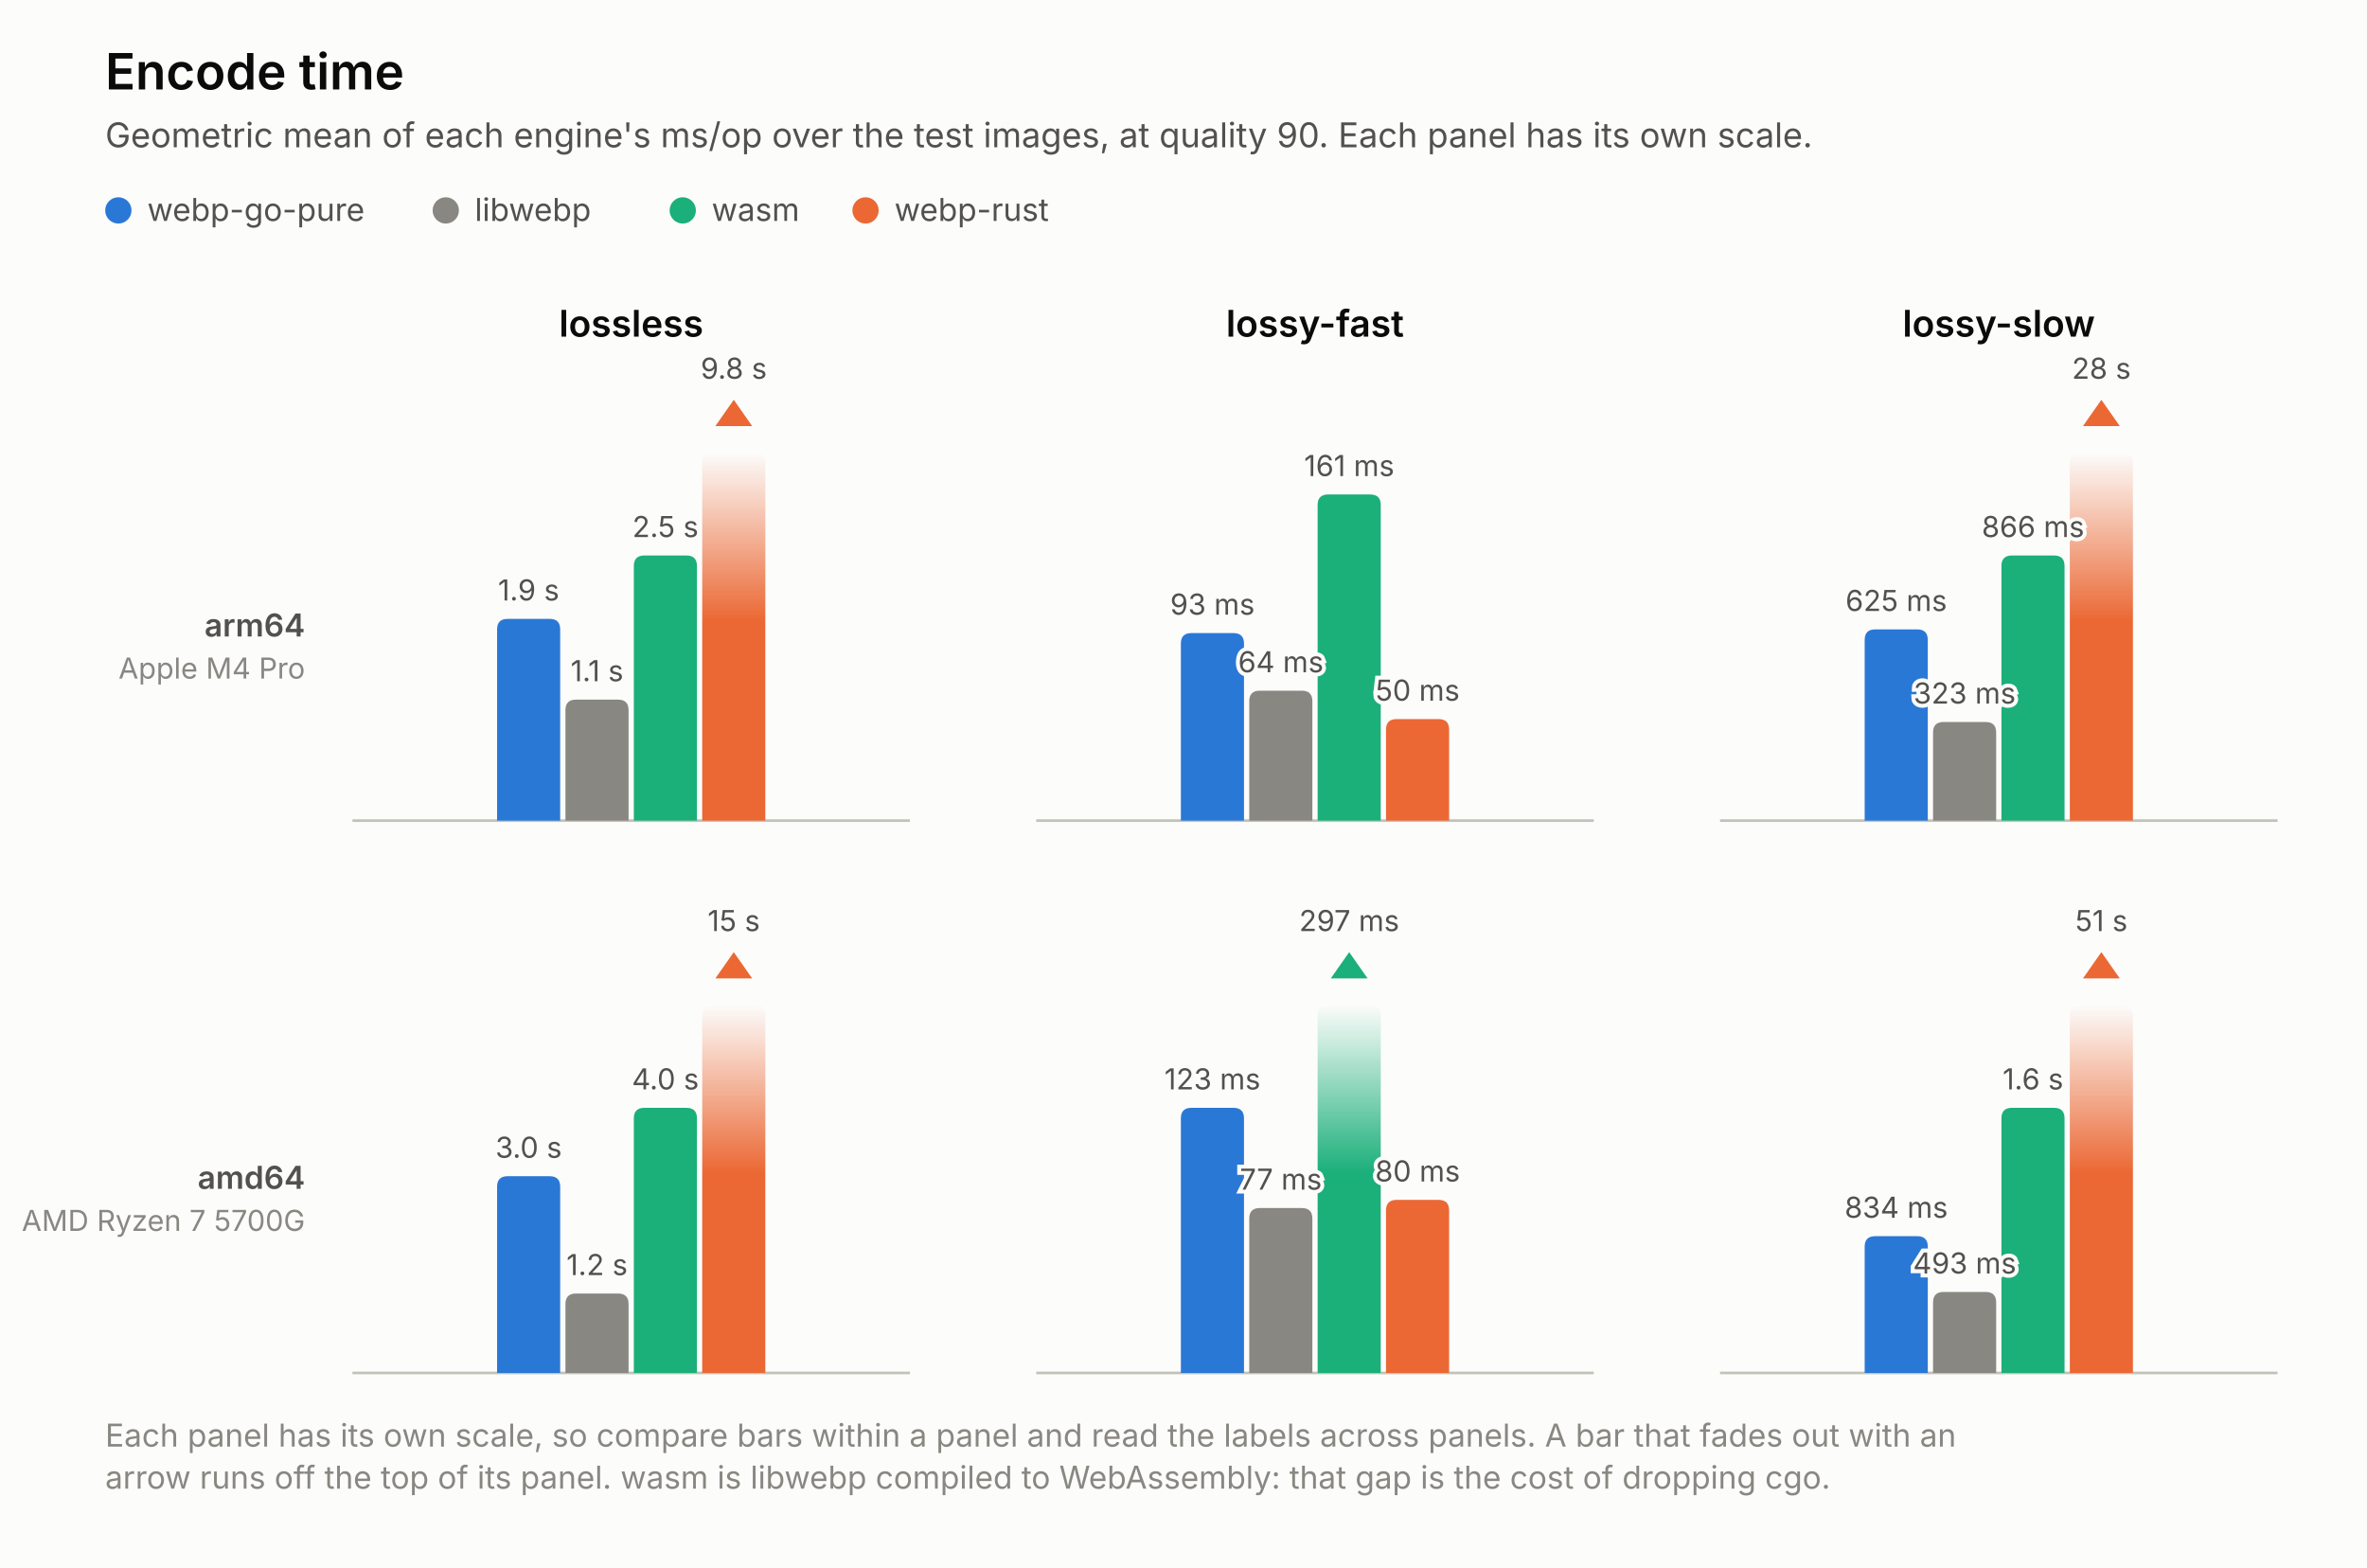
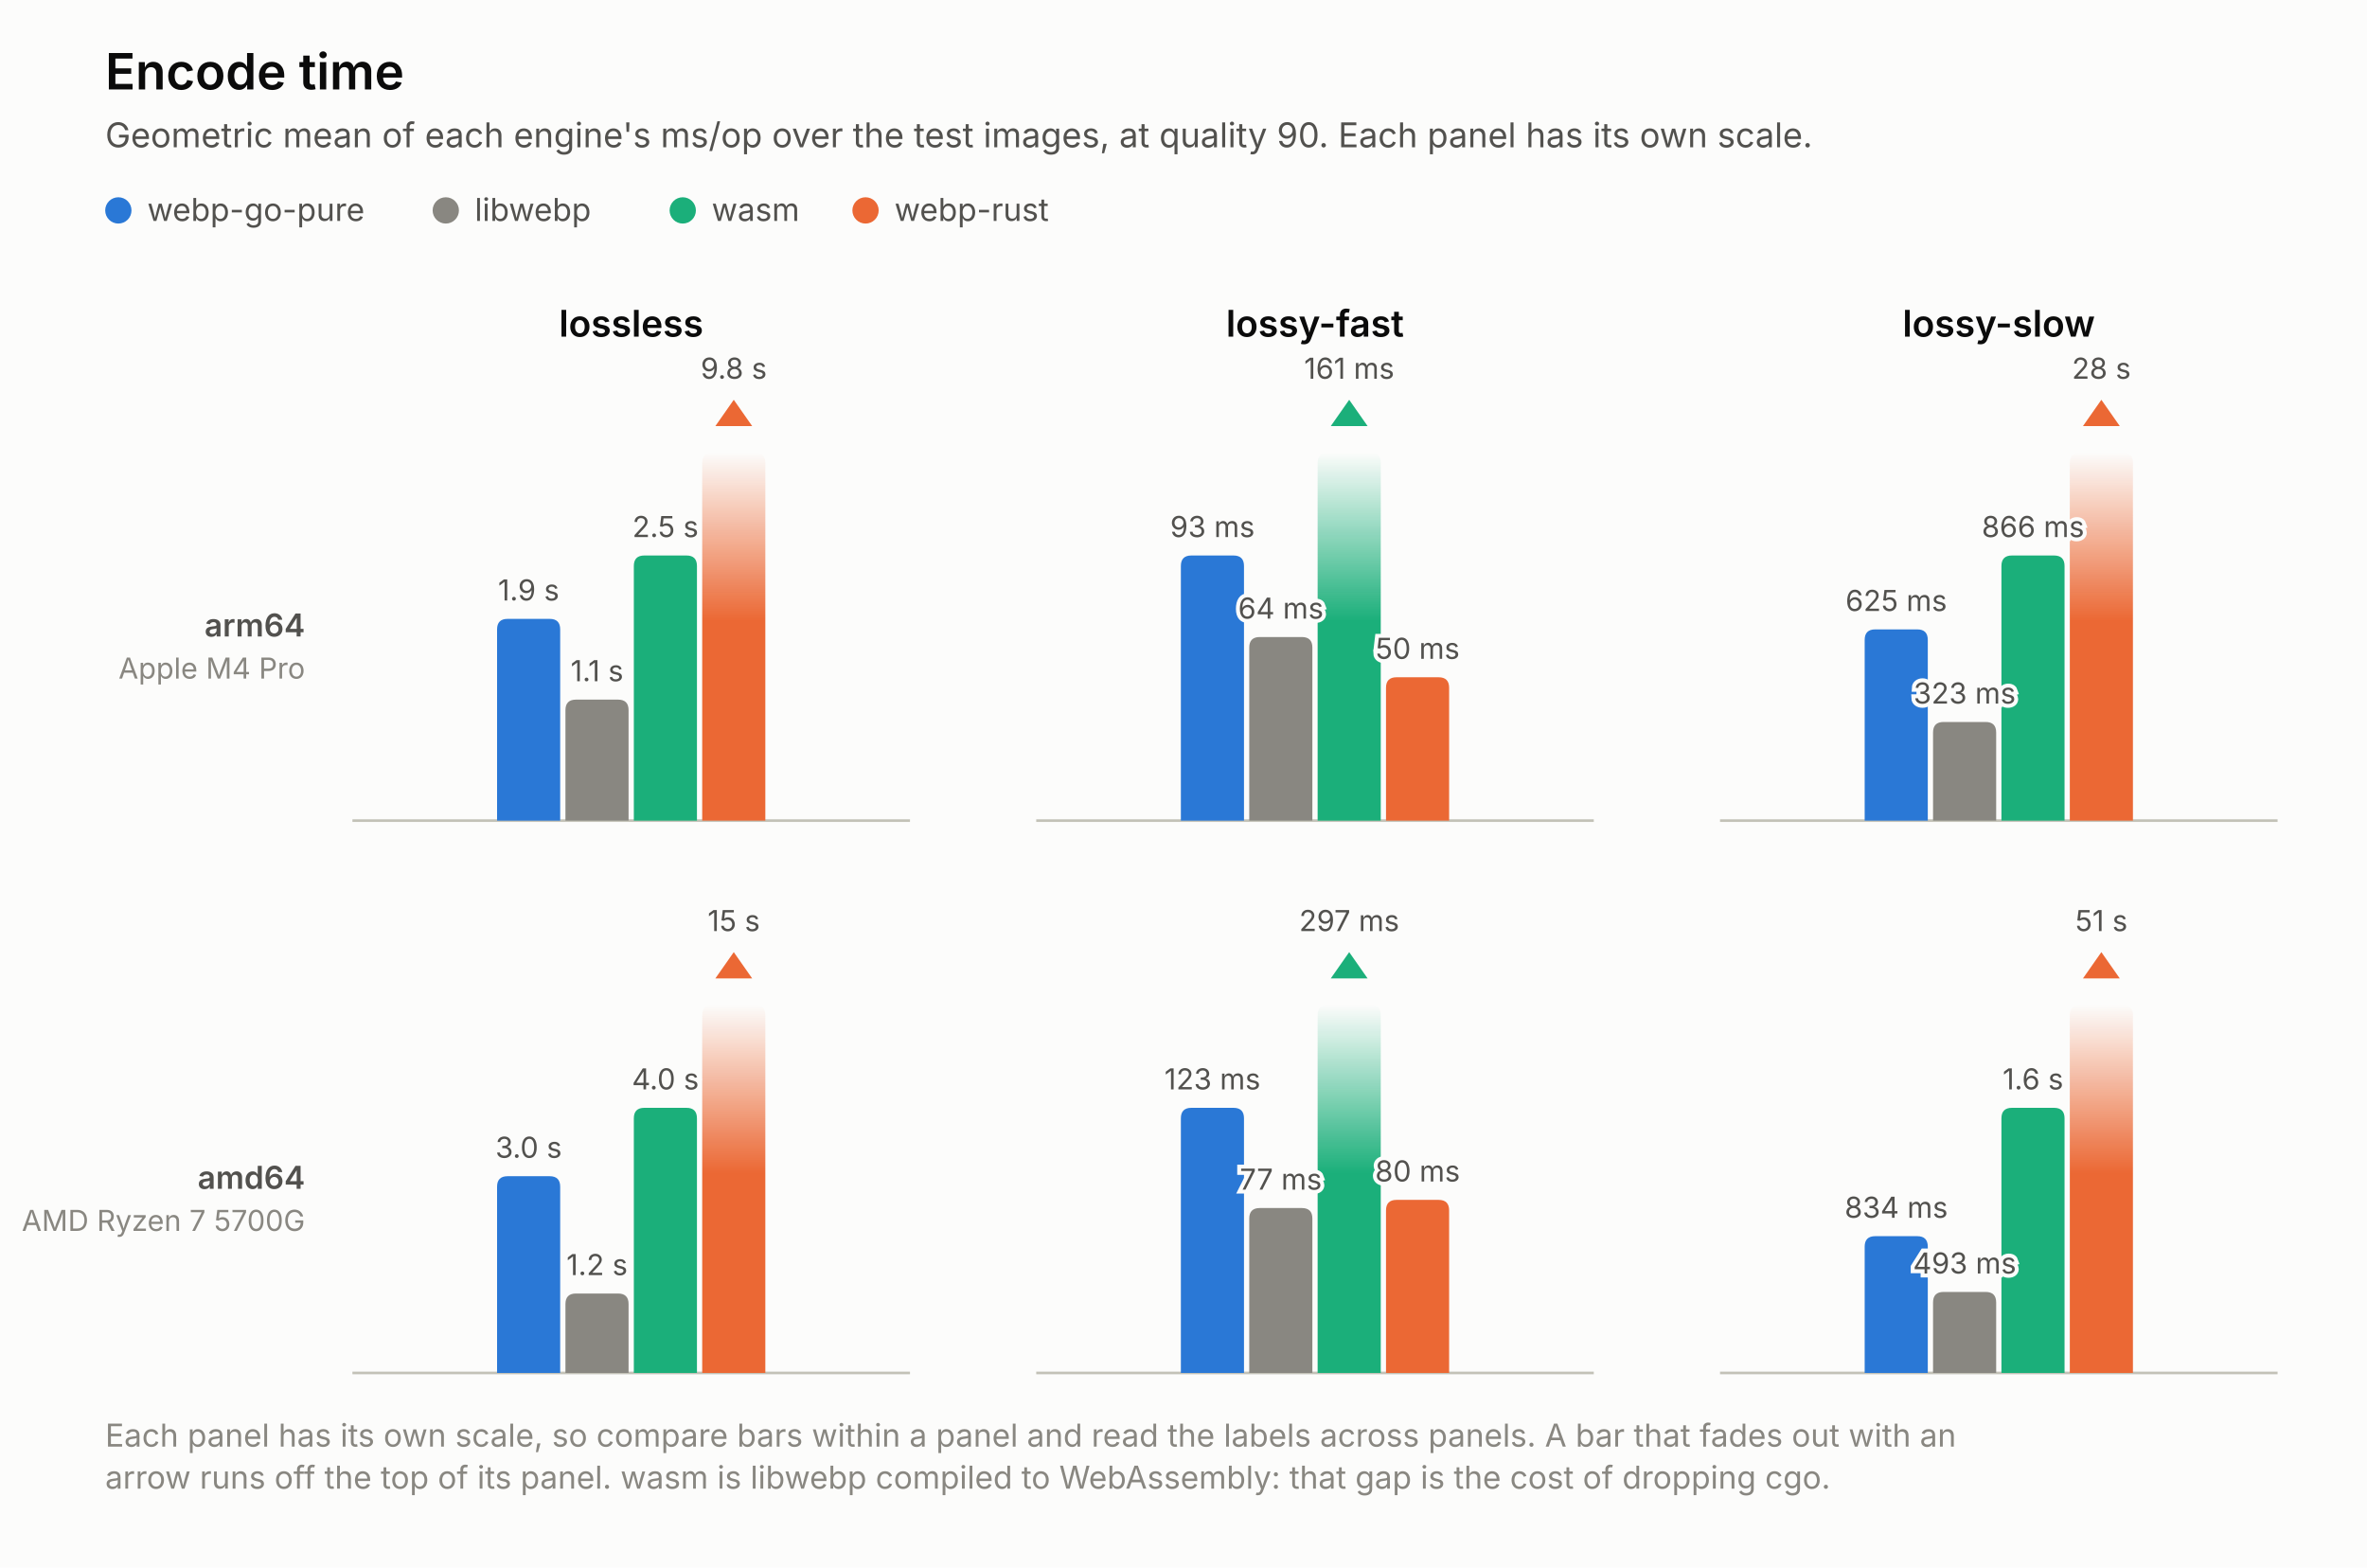
<svg xmlns="http://www.w3.org/2000/svg" width="900" height="596" viewBox="0 0 900 596" role="img">
  <rect width="900" height="596" fill="#fcfcfb" />
  <text x="40.0" y="34.0" font-family="system-ui, -apple-system, &quot;Segoe UI&quot;, sans-serif" font-size="19" fill="#0b0b0b" text-anchor="start" font-weight="600">Encode time</text>
  <text x="40.0" y="56.0" font-family="system-ui, -apple-system, &quot;Segoe UI&quot;, sans-serif" font-size="13" fill="#52514e" text-anchor="start">Geometric mean of each engine's ms/op over the test images, at quality 90. Each panel has its own scale.</text>
  <circle cx="45.0" cy="80.0" r="5.0" fill="#2a78d6" />
  <text x="56.0" y="84.0" font-family="system-ui, -apple-system, &quot;Segoe UI&quot;, sans-serif" font-size="12" fill="#52514e" text-anchor="start">webp-go-pure</text>
  <circle cx="169.5" cy="80.0" r="5.0" fill="#898781" />
  <text x="180.5" y="84.0" font-family="system-ui, -apple-system, &quot;Segoe UI&quot;, sans-serif" font-size="12" fill="#52514e" text-anchor="start">libwebp</text>
  <circle cx="259.6" cy="80.0" r="5.0" fill="#1baf7a" />
  <text x="270.6" y="84.0" font-family="system-ui, -apple-system, &quot;Segoe UI&quot;, sans-serif" font-size="12" fill="#52514e" text-anchor="start">wasm</text>
  <circle cx="329.1" cy="80.0" r="5.0" fill="#eb6834" />
  <text x="340.1" y="84.0" font-family="system-ui, -apple-system, &quot;Segoe UI&quot;, sans-serif" font-size="12" fill="#52514e" text-anchor="start">webp-rust</text>
  <text x="240.0" y="128.0" font-family="system-ui, -apple-system, &quot;Segoe UI&quot;, sans-serif" font-size="14" fill="#0b0b0b" text-anchor="middle" font-weight="600">lossless</text>
  <text x="500.0" y="128.0" font-family="system-ui, -apple-system, &quot;Segoe UI&quot;, sans-serif" font-size="14" fill="#0b0b0b" text-anchor="middle" font-weight="600">lossy-fast</text>
  <text x="760.0" y="128.0" font-family="system-ui, -apple-system, &quot;Segoe UI&quot;, sans-serif" font-size="14" fill="#0b0b0b" text-anchor="middle" font-weight="600">lossy-slow</text>
  <text x="116.0" y="242.0" font-family="system-ui, -apple-system, &quot;Segoe UI&quot;, sans-serif" font-size="12" fill="#52514e" text-anchor="end" font-weight="600">arm64</text>
  <text x="116.0" y="258.0" font-family="system-ui, -apple-system, &quot;Segoe UI&quot;, sans-serif" font-size="11" fill="#898781" text-anchor="end">Apple M4 Pro</text>
  <line x1="134.0" y1="312.0" x2="346.0" y2="312.0" stroke="#c3c2b7" stroke-width="1.0" />
  <path d="M 189.0 312.0 L 189.0 239.3 Q 189.0 235.3 193.0 235.3 L 209.0 235.3 Q 213.0 235.3 213.0 239.3 L 213.0 312.0 Z" fill="#2a78d6" />
  <path d="M 215.0 312.0 L 215.0 270.0 Q 215.0 266.0 219.0 266.0 L 235.0 266.0 Q 239.0 266.0 239.0 270.0 L 239.0 312.0 Z" fill="#898781" />
  <path d="M 241.0 312.0 L 241.0 215.2 Q 241.0 211.2 245.0 211.2 L 261.0 211.2 Q 265.0 211.2 265.0 215.2 L 265.0 312.0 Z" fill="#1baf7a" />
  <linearGradient id="fade1" gradientUnits="userSpaceOnUse" x1="0" y1="172.0" x2="0" y2="236.0">
    <stop offset="0" stop-color="#eb6834" stop-opacity="0" />
    <stop offset="1" stop-color="#eb6834" stop-opacity="1" />
  </linearGradient>
  <path d="M 267.0 312.0 L 267.0 176.0 Q 267.0 172.0 271.0 172.0 L 287.0 172.0 Q 291.0 172.0 291.0 176.0 L 291.0 312.0 Z" fill="url(#fade1)" />
  <path d="M 279.0 152.0 l 7 10 l -14 0 z" fill="#eb6834" />
  <text x="201.0" y="228.3" font-family="system-ui, -apple-system, &quot;Segoe UI&quot;, sans-serif" font-size="11" fill="#52514e" text-anchor="middle" stroke="#fcfcfb" stroke-width="3" paint-order="stroke" style="font-variant-numeric:tabular-nums">1.9 s</text>
  <text x="227.0" y="259.0" font-family="system-ui, -apple-system, &quot;Segoe UI&quot;, sans-serif" font-size="11" fill="#52514e" text-anchor="middle" stroke="#fcfcfb" stroke-width="3" paint-order="stroke" style="font-variant-numeric:tabular-nums">1.1 s</text>
  <text x="253.0" y="204.2" font-family="system-ui, -apple-system, &quot;Segoe UI&quot;, sans-serif" font-size="11" fill="#52514e" text-anchor="middle" stroke="#fcfcfb" stroke-width="3" paint-order="stroke" style="font-variant-numeric:tabular-nums">2.5 s</text>
  <text x="279.0" y="144.0" font-family="system-ui, -apple-system, &quot;Segoe UI&quot;, sans-serif" font-size="11" fill="#52514e" text-anchor="middle" stroke="#fcfcfb" stroke-width="3" paint-order="stroke" style="font-variant-numeric:tabular-nums">9.8 s</text>
  <line x1="394.0" y1="312.0" x2="606.0" y2="312.0" stroke="#c3c2b7" stroke-width="1.0" />
-   <path d="M 449.0 312.0 L 449.0 244.7 Q 449.0 240.7 453.0 240.7 L 469.0 240.7 Q 473.0 240.7 473.0 244.7 L 473.0 312.0 Z" fill="#2a78d6" />
-   <path d="M 475.0 312.0 L 475.0 266.6 Q 475.0 262.6 479.0 262.6 L 495.0 262.6 Q 499.0 262.6 499.0 266.6 L 499.0 312.0 Z" fill="#898781" />
-   <path d="M 501.0 312.0 L 501.0 192.0 Q 501.0 188.0 505.0 188.0 L 521.0 188.0 Q 525.0 188.0 525.0 192.0 L 525.0 312.0 Z" fill="#1baf7a" />
-   <path d="M 527.0 312.0 L 527.0 277.4 Q 527.0 273.4 531.0 273.4 L 547.0 273.4 Q 551.0 273.4 551.0 277.4 L 551.0 312.0 Z" fill="#eb6834" />
-   <text x="461.0" y="233.7" font-family="system-ui, -apple-system, &quot;Segoe UI&quot;, sans-serif" font-size="11" fill="#52514e" text-anchor="middle" stroke="#fcfcfb" stroke-width="3" paint-order="stroke" style="font-variant-numeric:tabular-nums">93 ms</text>
-   <text x="487.0" y="255.6" font-family="system-ui, -apple-system, &quot;Segoe UI&quot;, sans-serif" font-size="11" fill="#52514e" text-anchor="middle" stroke="#fcfcfb" stroke-width="3" paint-order="stroke" style="font-variant-numeric:tabular-nums">64 ms</text>
-   <text x="513.0" y="181.0" font-family="system-ui, -apple-system, &quot;Segoe UI&quot;, sans-serif" font-size="11" fill="#52514e" text-anchor="middle" stroke="#fcfcfb" stroke-width="3" paint-order="stroke" style="font-variant-numeric:tabular-nums">161 ms</text>
-   <text x="539.0" y="266.4" font-family="system-ui, -apple-system, &quot;Segoe UI&quot;, sans-serif" font-size="11" fill="#52514e" text-anchor="middle" stroke="#fcfcfb" stroke-width="3" paint-order="stroke" style="font-variant-numeric:tabular-nums">50 ms</text>
+   <path d="M 449.0 312.0 L 449.0 215.2 Q 449.0 211.2 453.0 211.2 L 469.0 211.2 Q 473.0 211.2 473.0 215.2 L 473.0 312.0 Z" fill="#2a78d6" />
+   <path d="M 475.0 312.0 L 475.0 246.2 Q 475.0 242.2 479.0 242.2 L 495.0 242.2 Q 499.0 242.2 499.0 246.2 L 499.0 312.0 Z" fill="#898781" />
+   <linearGradient id="fade2" gradientUnits="userSpaceOnUse" x1="0" y1="172.0" x2="0" y2="236.0">
+     <stop offset="0" stop-color="#1baf7a" stop-opacity="0" />
+     <stop offset="1" stop-color="#1baf7a" stop-opacity="1" />
+   </linearGradient>
+   <path d="M 501.0 312.0 L 501.0 176.0 Q 501.0 172.0 505.0 172.0 L 521.0 172.0 Q 525.0 172.0 525.0 176.0 L 525.0 312.0 Z" fill="url(#fade2)" />
+   <path d="M 513.0 152.0 l 7 10 l -14 0 z" fill="#1baf7a" />
+   <path d="M 527.0 312.0 L 527.0 261.5 Q 527.0 257.5 531.0 257.5 L 547.0 257.5 Q 551.0 257.5 551.0 261.5 L 551.0 312.0 Z" fill="#eb6834" />
+   <text x="461.0" y="204.2" font-family="system-ui, -apple-system, &quot;Segoe UI&quot;, sans-serif" font-size="11" fill="#52514e" text-anchor="middle" stroke="#fcfcfb" stroke-width="3" paint-order="stroke" style="font-variant-numeric:tabular-nums">93 ms</text>
+   <text x="487.0" y="235.2" font-family="system-ui, -apple-system, &quot;Segoe UI&quot;, sans-serif" font-size="11" fill="#52514e" text-anchor="middle" stroke="#fcfcfb" stroke-width="3" paint-order="stroke" style="font-variant-numeric:tabular-nums">64 ms</text>
+   <text x="513.0" y="144.0" font-family="system-ui, -apple-system, &quot;Segoe UI&quot;, sans-serif" font-size="11" fill="#52514e" text-anchor="middle" stroke="#fcfcfb" stroke-width="3" paint-order="stroke" style="font-variant-numeric:tabular-nums">161 ms</text>
+   <text x="539.0" y="250.5" font-family="system-ui, -apple-system, &quot;Segoe UI&quot;, sans-serif" font-size="11" fill="#52514e" text-anchor="middle" stroke="#fcfcfb" stroke-width="3" paint-order="stroke" style="font-variant-numeric:tabular-nums">50 ms</text>
  <line x1="654.0" y1="312.0" x2="866.0" y2="312.0" stroke="#c3c2b7" stroke-width="1.0" />
  <path d="M 709.0 312.0 L 709.0 243.3 Q 709.0 239.3 713.0 239.3 L 729.0 239.3 Q 733.0 239.3 733.0 243.3 L 733.0 312.0 Z" fill="#2a78d6" />
  <path d="M 735.0 312.0 L 735.0 278.5 Q 735.0 274.5 739.0 274.5 L 755.0 274.5 Q 759.0 274.5 759.0 278.5 L 759.0 312.0 Z" fill="#898781" />
  <path d="M 761.0 312.0 L 761.0 215.2 Q 761.0 211.2 765.0 211.2 L 781.0 211.2 Q 785.0 211.2 785.0 215.2 L 785.0 312.0 Z" fill="#1baf7a" />
-   <linearGradient id="fade2" gradientUnits="userSpaceOnUse" x1="0" y1="172.0" x2="0" y2="236.0">
+   <linearGradient id="fade3" gradientUnits="userSpaceOnUse" x1="0" y1="172.0" x2="0" y2="236.0">
    <stop offset="0" stop-color="#eb6834" stop-opacity="0" />
    <stop offset="1" stop-color="#eb6834" stop-opacity="1" />
  </linearGradient>
-   <path d="M 787.0 312.0 L 787.0 176.0 Q 787.0 172.0 791.0 172.0 L 807.0 172.0 Q 811.0 172.0 811.0 176.0 L 811.0 312.0 Z" fill="url(#fade2)" />
+   <path d="M 787.0 312.0 L 787.0 176.0 Q 787.0 172.0 791.0 172.0 L 807.0 172.0 Q 811.0 172.0 811.0 176.0 L 811.0 312.0 Z" fill="url(#fade3)" />
  <path d="M 799.0 152.0 l 7 10 l -14 0 z" fill="#eb6834" />
  <text x="721.0" y="232.3" font-family="system-ui, -apple-system, &quot;Segoe UI&quot;, sans-serif" font-size="11" fill="#52514e" text-anchor="middle" stroke="#fcfcfb" stroke-width="3" paint-order="stroke" style="font-variant-numeric:tabular-nums">625 ms</text>
  <text x="747.0" y="267.5" font-family="system-ui, -apple-system, &quot;Segoe UI&quot;, sans-serif" font-size="11" fill="#52514e" text-anchor="middle" stroke="#fcfcfb" stroke-width="3" paint-order="stroke" style="font-variant-numeric:tabular-nums">323 ms</text>
  <text x="773.0" y="204.2" font-family="system-ui, -apple-system, &quot;Segoe UI&quot;, sans-serif" font-size="11" fill="#52514e" text-anchor="middle" stroke="#fcfcfb" stroke-width="3" paint-order="stroke" style="font-variant-numeric:tabular-nums">866 ms</text>
  <text x="799.0" y="144.0" font-family="system-ui, -apple-system, &quot;Segoe UI&quot;, sans-serif" font-size="11" fill="#52514e" text-anchor="middle" stroke="#fcfcfb" stroke-width="3" paint-order="stroke" style="font-variant-numeric:tabular-nums">28 s</text>
  <text x="116.0" y="452.0" font-family="system-ui, -apple-system, &quot;Segoe UI&quot;, sans-serif" font-size="12" fill="#52514e" text-anchor="end" font-weight="600">amd64</text>
  <text x="116.0" y="468.0" font-family="system-ui, -apple-system, &quot;Segoe UI&quot;, sans-serif" font-size="11" fill="#898781" text-anchor="end">AMD Ryzen 7 5700G</text>
  <line x1="134.0" y1="522.0" x2="346.0" y2="522.0" stroke="#c3c2b7" stroke-width="1.0" />
  <path d="M 189.0 522.0 L 189.0 451.2 Q 189.0 447.2 193.0 447.2 L 209.0 447.2 Q 213.0 447.2 213.0 451.2 L 213.0 522.0 Z" fill="#2a78d6" />
  <path d="M 215.0 522.0 L 215.0 495.8 Q 215.0 491.8 219.0 491.8 L 235.0 491.8 Q 239.0 491.8 239.0 495.8 L 239.0 522.0 Z" fill="#898781" />
  <path d="M 241.0 522.0 L 241.0 425.2 Q 241.0 421.2 245.0 421.2 L 261.0 421.2 Q 265.0 421.2 265.0 425.2 L 265.0 522.0 Z" fill="#1baf7a" />
-   <linearGradient id="fade3" gradientUnits="userSpaceOnUse" x1="0" y1="382.0" x2="0" y2="446.0">
+   <linearGradient id="fade4" gradientUnits="userSpaceOnUse" x1="0" y1="382.0" x2="0" y2="446.0">
    <stop offset="0" stop-color="#eb6834" stop-opacity="0" />
    <stop offset="1" stop-color="#eb6834" stop-opacity="1" />
  </linearGradient>
-   <path d="M 267.0 522.0 L 267.0 386.0 Q 267.0 382.0 271.0 382.0 L 287.0 382.0 Q 291.0 382.0 291.0 386.0 L 291.0 522.0 Z" fill="url(#fade3)" />
+   <path d="M 267.0 522.0 L 267.0 386.0 Q 267.0 382.0 271.0 382.0 L 287.0 382.0 Q 291.0 382.0 291.0 386.0 L 291.0 522.0 Z" fill="url(#fade4)" />
  <path d="M 279.0 362.0 l 7 10 l -14 0 z" fill="#eb6834" />
  <text x="201.0" y="440.2" font-family="system-ui, -apple-system, &quot;Segoe UI&quot;, sans-serif" font-size="11" fill="#52514e" text-anchor="middle" stroke="#fcfcfb" stroke-width="3" paint-order="stroke" style="font-variant-numeric:tabular-nums">3.0 s</text>
  <text x="227.0" y="484.8" font-family="system-ui, -apple-system, &quot;Segoe UI&quot;, sans-serif" font-size="11" fill="#52514e" text-anchor="middle" stroke="#fcfcfb" stroke-width="3" paint-order="stroke" style="font-variant-numeric:tabular-nums">1.2 s</text>
  <text x="253.0" y="414.2" font-family="system-ui, -apple-system, &quot;Segoe UI&quot;, sans-serif" font-size="11" fill="#52514e" text-anchor="middle" stroke="#fcfcfb" stroke-width="3" paint-order="stroke" style="font-variant-numeric:tabular-nums">4.0 s</text>
  <text x="279.0" y="354.0" font-family="system-ui, -apple-system, &quot;Segoe UI&quot;, sans-serif" font-size="11" fill="#52514e" text-anchor="middle" stroke="#fcfcfb" stroke-width="3" paint-order="stroke" style="font-variant-numeric:tabular-nums">15 s</text>
  <line x1="394.0" y1="522.0" x2="606.0" y2="522.0" stroke="#c3c2b7" stroke-width="1.0" />
  <path d="M 449.0 522.0 L 449.0 425.2 Q 449.0 421.2 453.0 421.2 L 469.0 421.2 Q 473.0 421.2 473.0 425.2 L 473.0 522.0 Z" fill="#2a78d6" />
  <path d="M 475.0 522.0 L 475.0 463.3 Q 475.0 459.3 479.0 459.3 L 495.0 459.3 Q 499.0 459.3 499.0 463.3 L 499.0 522.0 Z" fill="#898781" />
-   <linearGradient id="fade4" gradientUnits="userSpaceOnUse" x1="0" y1="382.0" x2="0" y2="446.0">
+   <linearGradient id="fade5" gradientUnits="userSpaceOnUse" x1="0" y1="382.0" x2="0" y2="446.0">
    <stop offset="0" stop-color="#1baf7a" stop-opacity="0" />
    <stop offset="1" stop-color="#1baf7a" stop-opacity="1" />
  </linearGradient>
-   <path d="M 501.0 522.0 L 501.0 386.0 Q 501.0 382.0 505.0 382.0 L 521.0 382.0 Q 525.0 382.0 525.0 386.0 L 525.0 522.0 Z" fill="url(#fade4)" />
+   <path d="M 501.0 522.0 L 501.0 386.0 Q 501.0 382.0 505.0 382.0 L 521.0 382.0 Q 525.0 382.0 525.0 386.0 L 525.0 522.0 Z" fill="url(#fade5)" />
  <path d="M 513.0 362.0 l 7 10 l -14 0 z" fill="#1baf7a" />
  <path d="M 527.0 522.0 L 527.0 460.2 Q 527.0 456.2 531.0 456.2 L 547.0 456.2 Q 551.0 456.2 551.0 460.2 L 551.0 522.0 Z" fill="#eb6834" />
  <text x="461.0" y="414.2" font-family="system-ui, -apple-system, &quot;Segoe UI&quot;, sans-serif" font-size="11" fill="#52514e" text-anchor="middle" stroke="#fcfcfb" stroke-width="3" paint-order="stroke" style="font-variant-numeric:tabular-nums">123 ms</text>
  <text x="487.0" y="452.3" font-family="system-ui, -apple-system, &quot;Segoe UI&quot;, sans-serif" font-size="11" fill="#52514e" text-anchor="middle" stroke="#fcfcfb" stroke-width="3" paint-order="stroke" style="font-variant-numeric:tabular-nums">77 ms</text>
  <text x="513.0" y="354.0" font-family="system-ui, -apple-system, &quot;Segoe UI&quot;, sans-serif" font-size="11" fill="#52514e" text-anchor="middle" stroke="#fcfcfb" stroke-width="3" paint-order="stroke" style="font-variant-numeric:tabular-nums">297 ms</text>
  <text x="539.0" y="449.2" font-family="system-ui, -apple-system, &quot;Segoe UI&quot;, sans-serif" font-size="11" fill="#52514e" text-anchor="middle" stroke="#fcfcfb" stroke-width="3" paint-order="stroke" style="font-variant-numeric:tabular-nums">80 ms</text>
  <line x1="654.0" y1="522.0" x2="866.0" y2="522.0" stroke="#c3c2b7" stroke-width="1.0" />
  <path d="M 709.0 522.0 L 709.0 474.0 Q 709.0 470.0 713.0 470.0 L 729.0 470.0 Q 733.0 470.0 733.0 474.0 L 733.0 522.0 Z" fill="#2a78d6" />
  <path d="M 735.0 522.0 L 735.0 495.2 Q 735.0 491.2 739.0 491.2 L 755.0 491.2 Q 759.0 491.2 759.0 495.2 L 759.0 522.0 Z" fill="#898781" />
  <path d="M 761.0 522.0 L 761.0 425.2 Q 761.0 421.2 765.0 421.2 L 781.0 421.2 Q 785.0 421.2 785.0 425.2 L 785.0 522.0 Z" fill="#1baf7a" />
-   <linearGradient id="fade5" gradientUnits="userSpaceOnUse" x1="0" y1="382.0" x2="0" y2="446.0">
+   <linearGradient id="fade6" gradientUnits="userSpaceOnUse" x1="0" y1="382.0" x2="0" y2="446.0">
    <stop offset="0" stop-color="#eb6834" stop-opacity="0" />
    <stop offset="1" stop-color="#eb6834" stop-opacity="1" />
  </linearGradient>
-   <path d="M 787.0 522.0 L 787.0 386.0 Q 787.0 382.0 791.0 382.0 L 807.0 382.0 Q 811.0 382.0 811.0 386.0 L 811.0 522.0 Z" fill="url(#fade5)" />
+   <path d="M 787.0 522.0 L 787.0 386.0 Q 787.0 382.0 791.0 382.0 L 807.0 382.0 Q 811.0 382.0 811.0 386.0 L 811.0 522.0 Z" fill="url(#fade6)" />
  <path d="M 799.0 362.0 l 7 10 l -14 0 z" fill="#eb6834" />
  <text x="721.0" y="463.0" font-family="system-ui, -apple-system, &quot;Segoe UI&quot;, sans-serif" font-size="11" fill="#52514e" text-anchor="middle" stroke="#fcfcfb" stroke-width="3" paint-order="stroke" style="font-variant-numeric:tabular-nums">834 ms</text>
  <text x="747.0" y="484.2" font-family="system-ui, -apple-system, &quot;Segoe UI&quot;, sans-serif" font-size="11" fill="#52514e" text-anchor="middle" stroke="#fcfcfb" stroke-width="3" paint-order="stroke" style="font-variant-numeric:tabular-nums">493 ms</text>
  <text x="773.0" y="414.2" font-family="system-ui, -apple-system, &quot;Segoe UI&quot;, sans-serif" font-size="11" fill="#52514e" text-anchor="middle" stroke="#fcfcfb" stroke-width="3" paint-order="stroke" style="font-variant-numeric:tabular-nums">1.6 s</text>
  <text x="799.0" y="354.0" font-family="system-ui, -apple-system, &quot;Segoe UI&quot;, sans-serif" font-size="11" fill="#52514e" text-anchor="middle" stroke="#fcfcfb" stroke-width="3" paint-order="stroke" style="font-variant-numeric:tabular-nums">51 s</text>
  <text x="40.0" y="550.0" font-family="system-ui, -apple-system, &quot;Segoe UI&quot;, sans-serif" font-size="12" fill="#898781" text-anchor="start">Each panel has its own scale, so compare bars within a panel and read the labels across panels. A bar that fades out with an</text>
  <text x="40.0" y="566.0" font-family="system-ui, -apple-system, &quot;Segoe UI&quot;, sans-serif" font-size="12" fill="#898781" text-anchor="start">arrow runs off the top of its panel. wasm is libwebp compiled to WebAssembly: that gap is the cost of dropping cgo.</text>
</svg>
